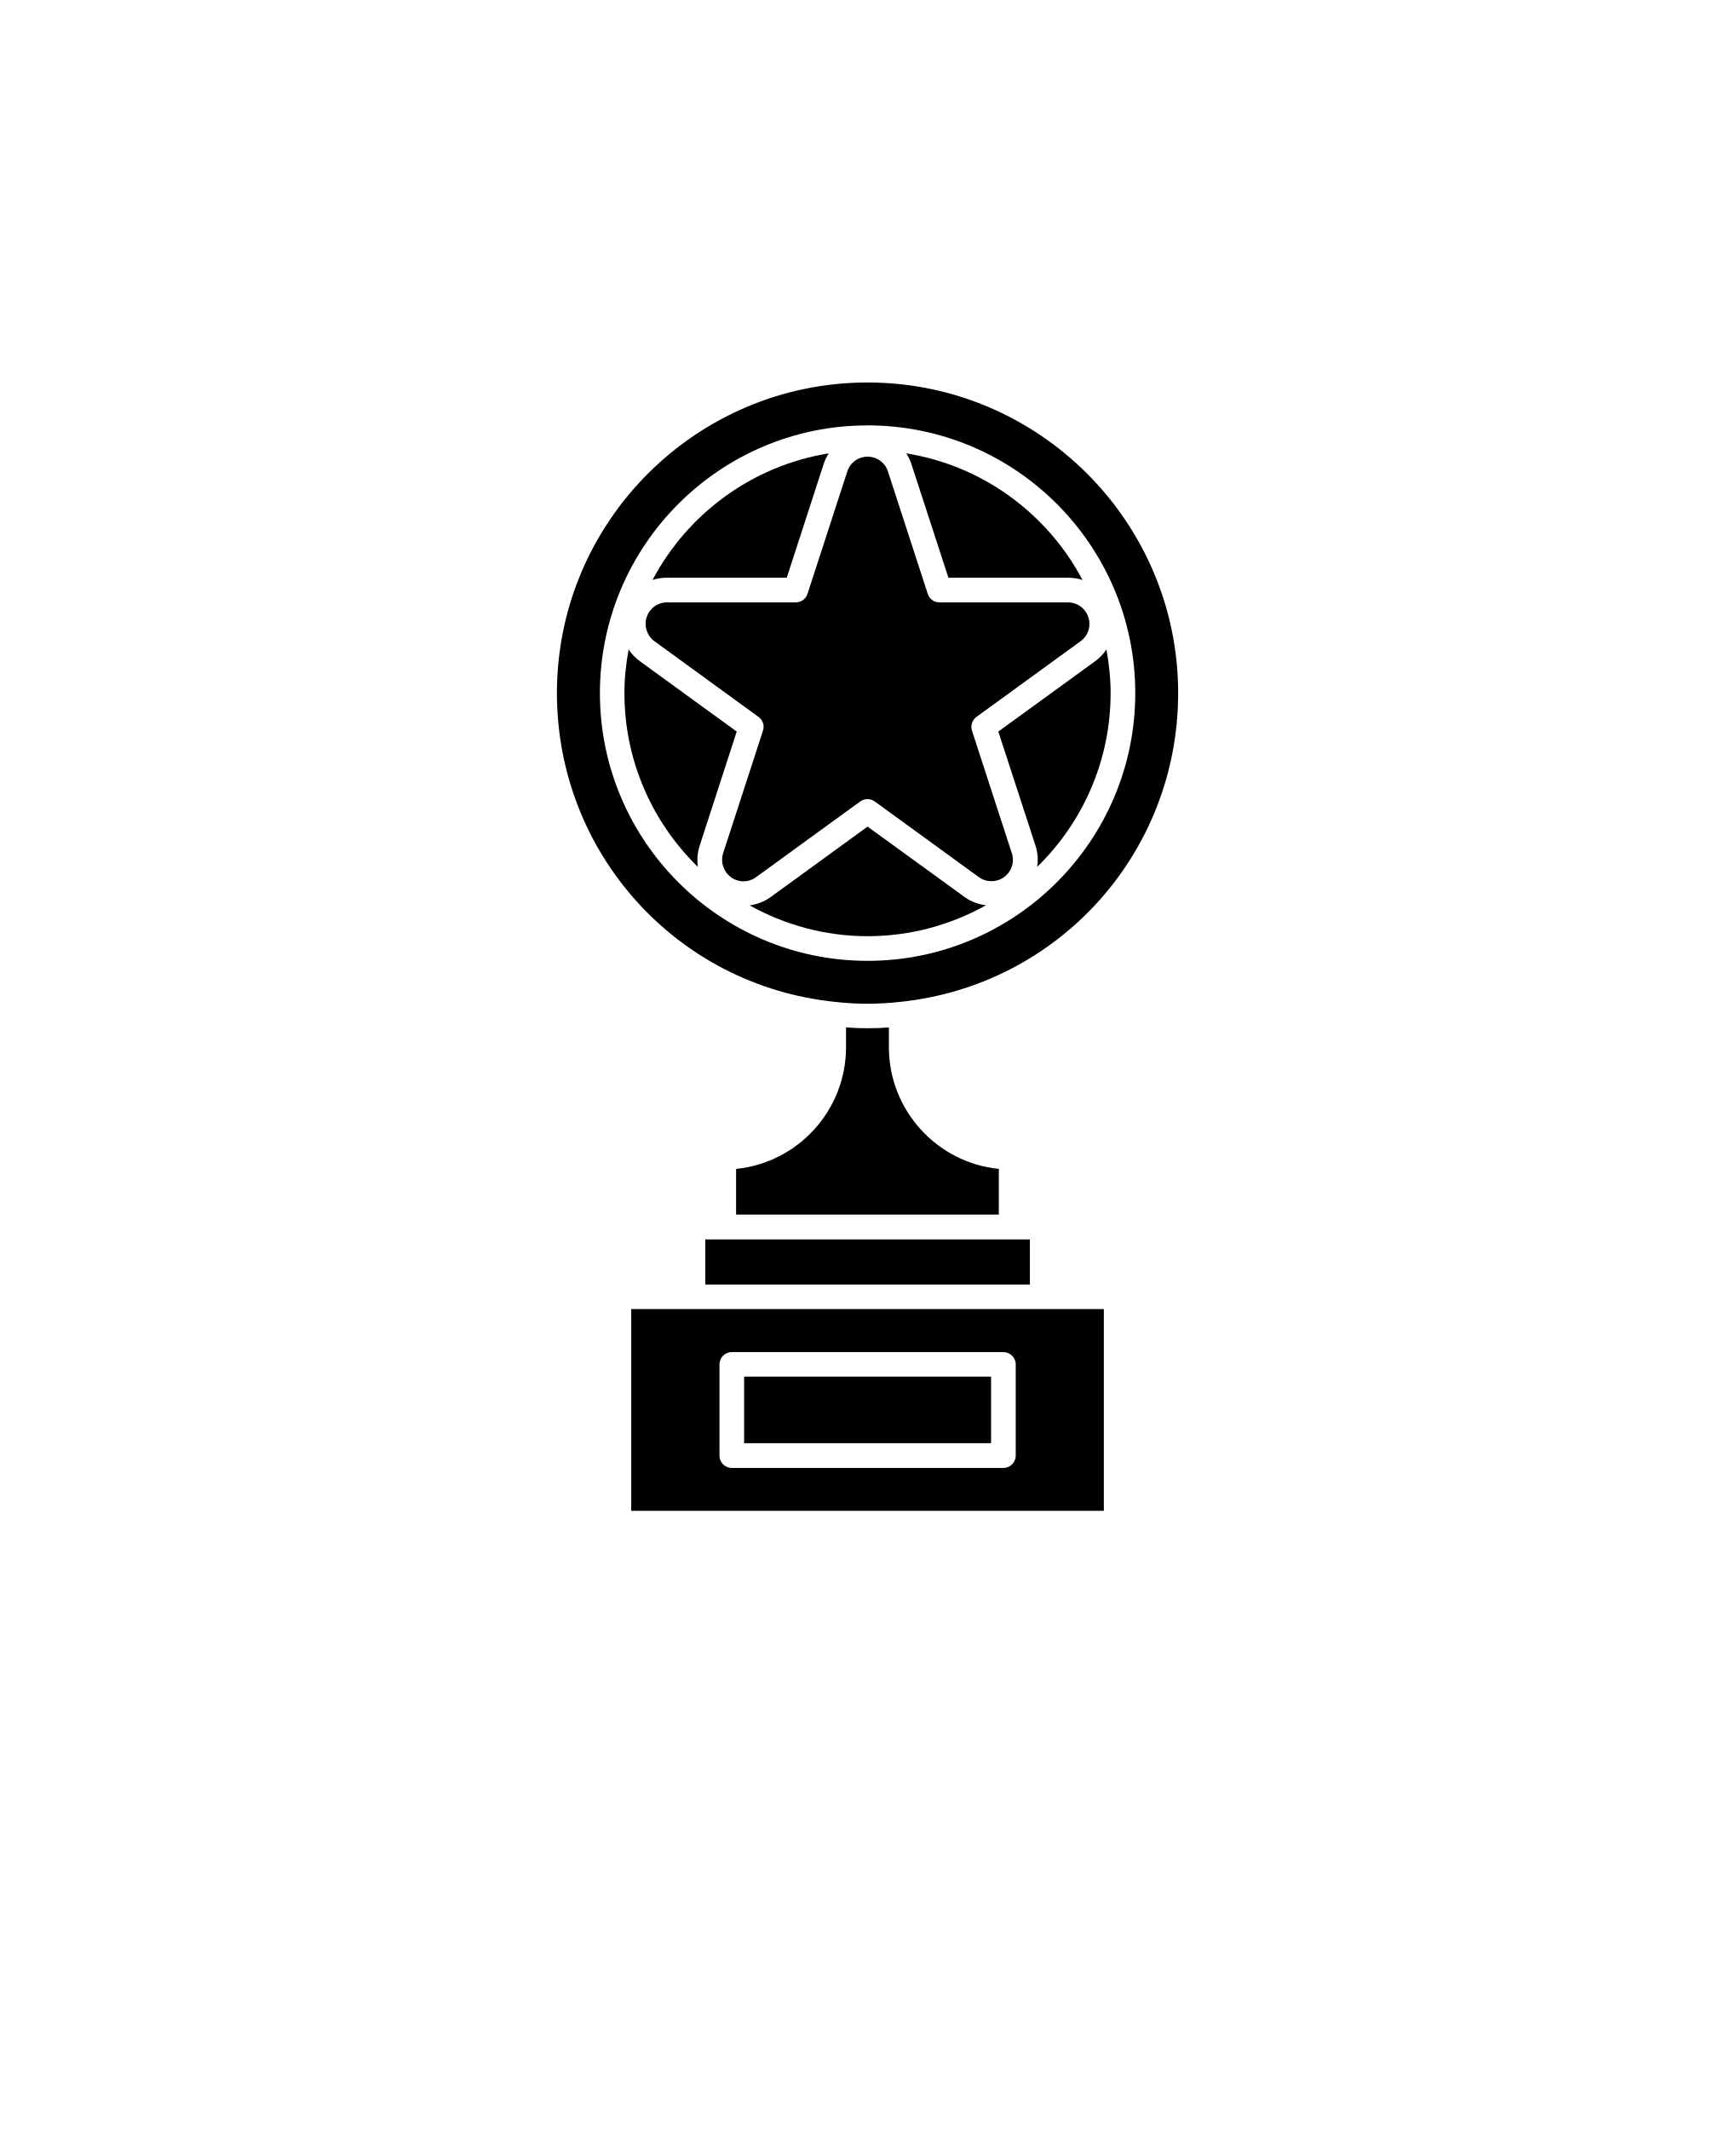
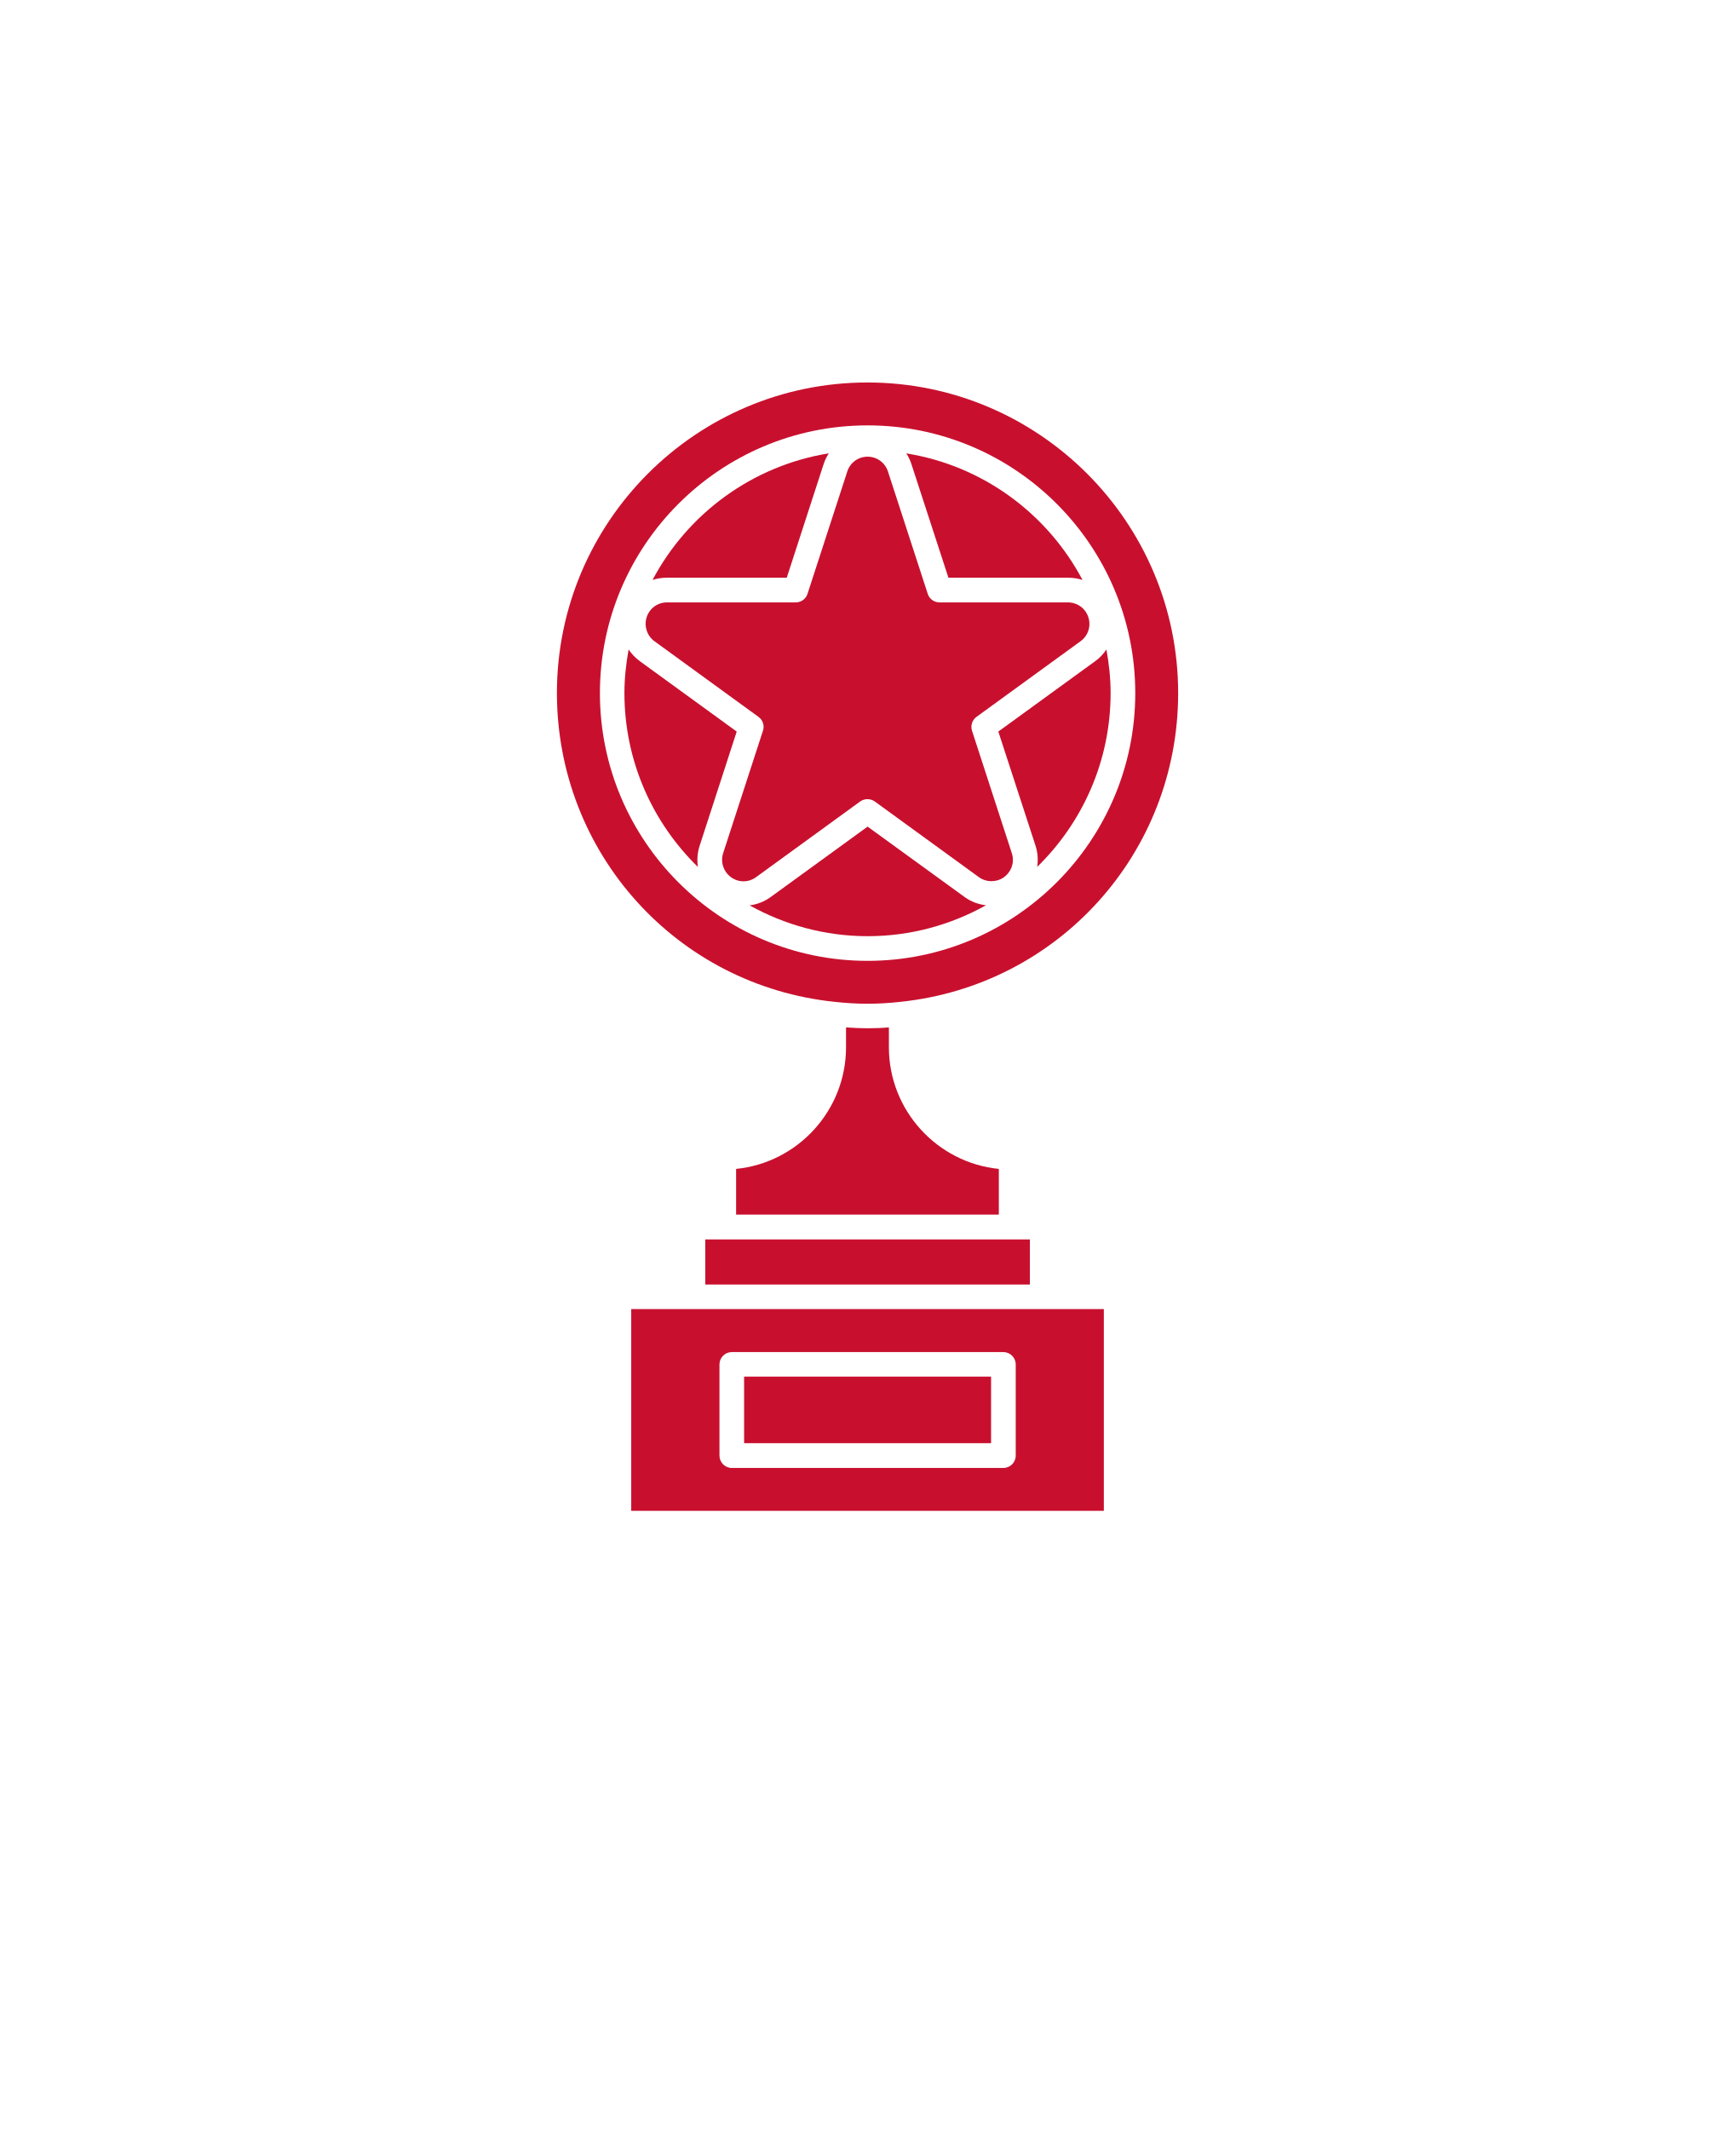
- <svg xmlns="http://www.w3.org/2000/svg" version="1.1" viewBox="-5.0 -10.0 110.0 135.0">
+ <svg xmlns="http://www.w3.org/2000/svg" version="1.1" viewBox="-5.0 -10.0 110.0 135.0" fill="#C8102E">
  <path d="m47.938 53.5c1.438 0.156 2.68 0.156 4.117 0 10.055-1.039 17.633-9.453 17.633-19.57 0-10.852-8.836-19.688-19.695-19.688-10.852 0-19.688 8.828-19.688 19.688 0.008 10.125 7.578 18.539 17.633 19.57zm2.062-36.539c9.359 0 16.969 7.609 16.969 16.969 0 9.359-7.617 16.969-16.969 16.969-9.359 0-16.969-7.609-16.969-16.969 0-9.359 7.609-16.969 16.969-16.969z" />
  <path d="m50 42.391-6.141 4.461c-0.406 0.297-0.867 0.469-1.336 0.531 2.219 1.234 4.766 1.953 7.484 1.953s5.273-0.719 7.5-1.961c-0.484-0.055-0.953-0.227-1.359-0.523z" />
  <path d="m39.359 43.586 2.344-7.219-6.141-4.461c-0.289-0.211-0.523-0.461-0.711-0.742-0.164 0.898-0.266 1.82-0.266 2.766 0 4.312 1.789 8.219 4.656 11.016-0.062-0.445-0.031-0.906 0.117-1.359z" />
  <path d="m49.992 55.172c-0.445 0-0.898-0.023-1.359-0.055v1.258c0 4.008-3.062 7.32-6.969 7.711v2.898h16.656v-2.898c-3.906-0.391-6.969-3.703-6.969-7.711v-1.258c-0.453 0.039-0.906 0.055-1.359 0.055z" />
  <path d="m44.875 26.617 2.344-7.219c0.078-0.242 0.188-0.453 0.32-0.664-4.852 0.781-8.953 3.828-11.172 8.023 0.289-0.094 0.594-0.141 0.906-0.141z" />
  <path d="m43.086 35.438c0.273 0.195 0.391 0.555 0.281 0.875l-2.523 7.758c-0.18 0.562 0.016 1.172 0.492 1.523 0.477 0.352 1.117 0.352 1.594 0l6.602-4.797c0.273-0.195 0.648-0.195 0.922 0l6.602 4.797c0.469 0.344 1.133 0.336 1.594 0 0.477-0.352 0.68-0.961 0.492-1.523l-2.523-7.758c-0.102-0.32 0.008-0.672 0.281-0.875l6.602-4.797c0.477-0.344 0.68-0.961 0.492-1.523-0.18-0.562-0.703-0.938-1.297-0.938h-8.141c-0.336 0-0.641-0.219-0.742-0.539l-2.523-7.758c-0.18-0.562-0.703-0.938-1.289-0.938-0.594 0-1.109 0.375-1.289 0.938l-2.523 7.758c-0.102 0.32-0.406 0.539-0.742 0.539h-8.164c-0.594 0-1.109 0.375-1.289 0.938-0.18 0.562 0.016 1.172 0.492 1.523z" />
  <path d="m40.875 68.555h-1.164v2.859h20.578v-2.859h-1.172-0.008-18.227-0.008z" />
  <path d="m60.641 43.586c0.148 0.453 0.18 0.914 0.109 1.359 2.867-2.797 4.656-6.703 4.656-11.016 0-0.945-0.102-1.867-0.266-2.766-0.188 0.281-0.422 0.539-0.711 0.742l-6.141 4.461z" />
  <path d="m38.93 72.969h-3.914v12.789h29.961v-12.789zm20.461 9.289c0 0.43-0.352 0.781-0.781 0.781h-17.219c-0.43 0-0.781-0.352-0.781-0.781v-5.781c0-0.43 0.352-0.781 0.781-0.781h17.219c0.43 0 0.781 0.352 0.781 0.781z" />
  <path d="m55.125 26.617h7.594c0.312 0 0.625 0.047 0.906 0.141-2.219-4.195-6.312-7.242-11.172-8.023 0.133 0.203 0.242 0.422 0.32 0.664z" />
  <path d="m42.172 77.25h15.656v4.219h-15.656z" />
</svg>
